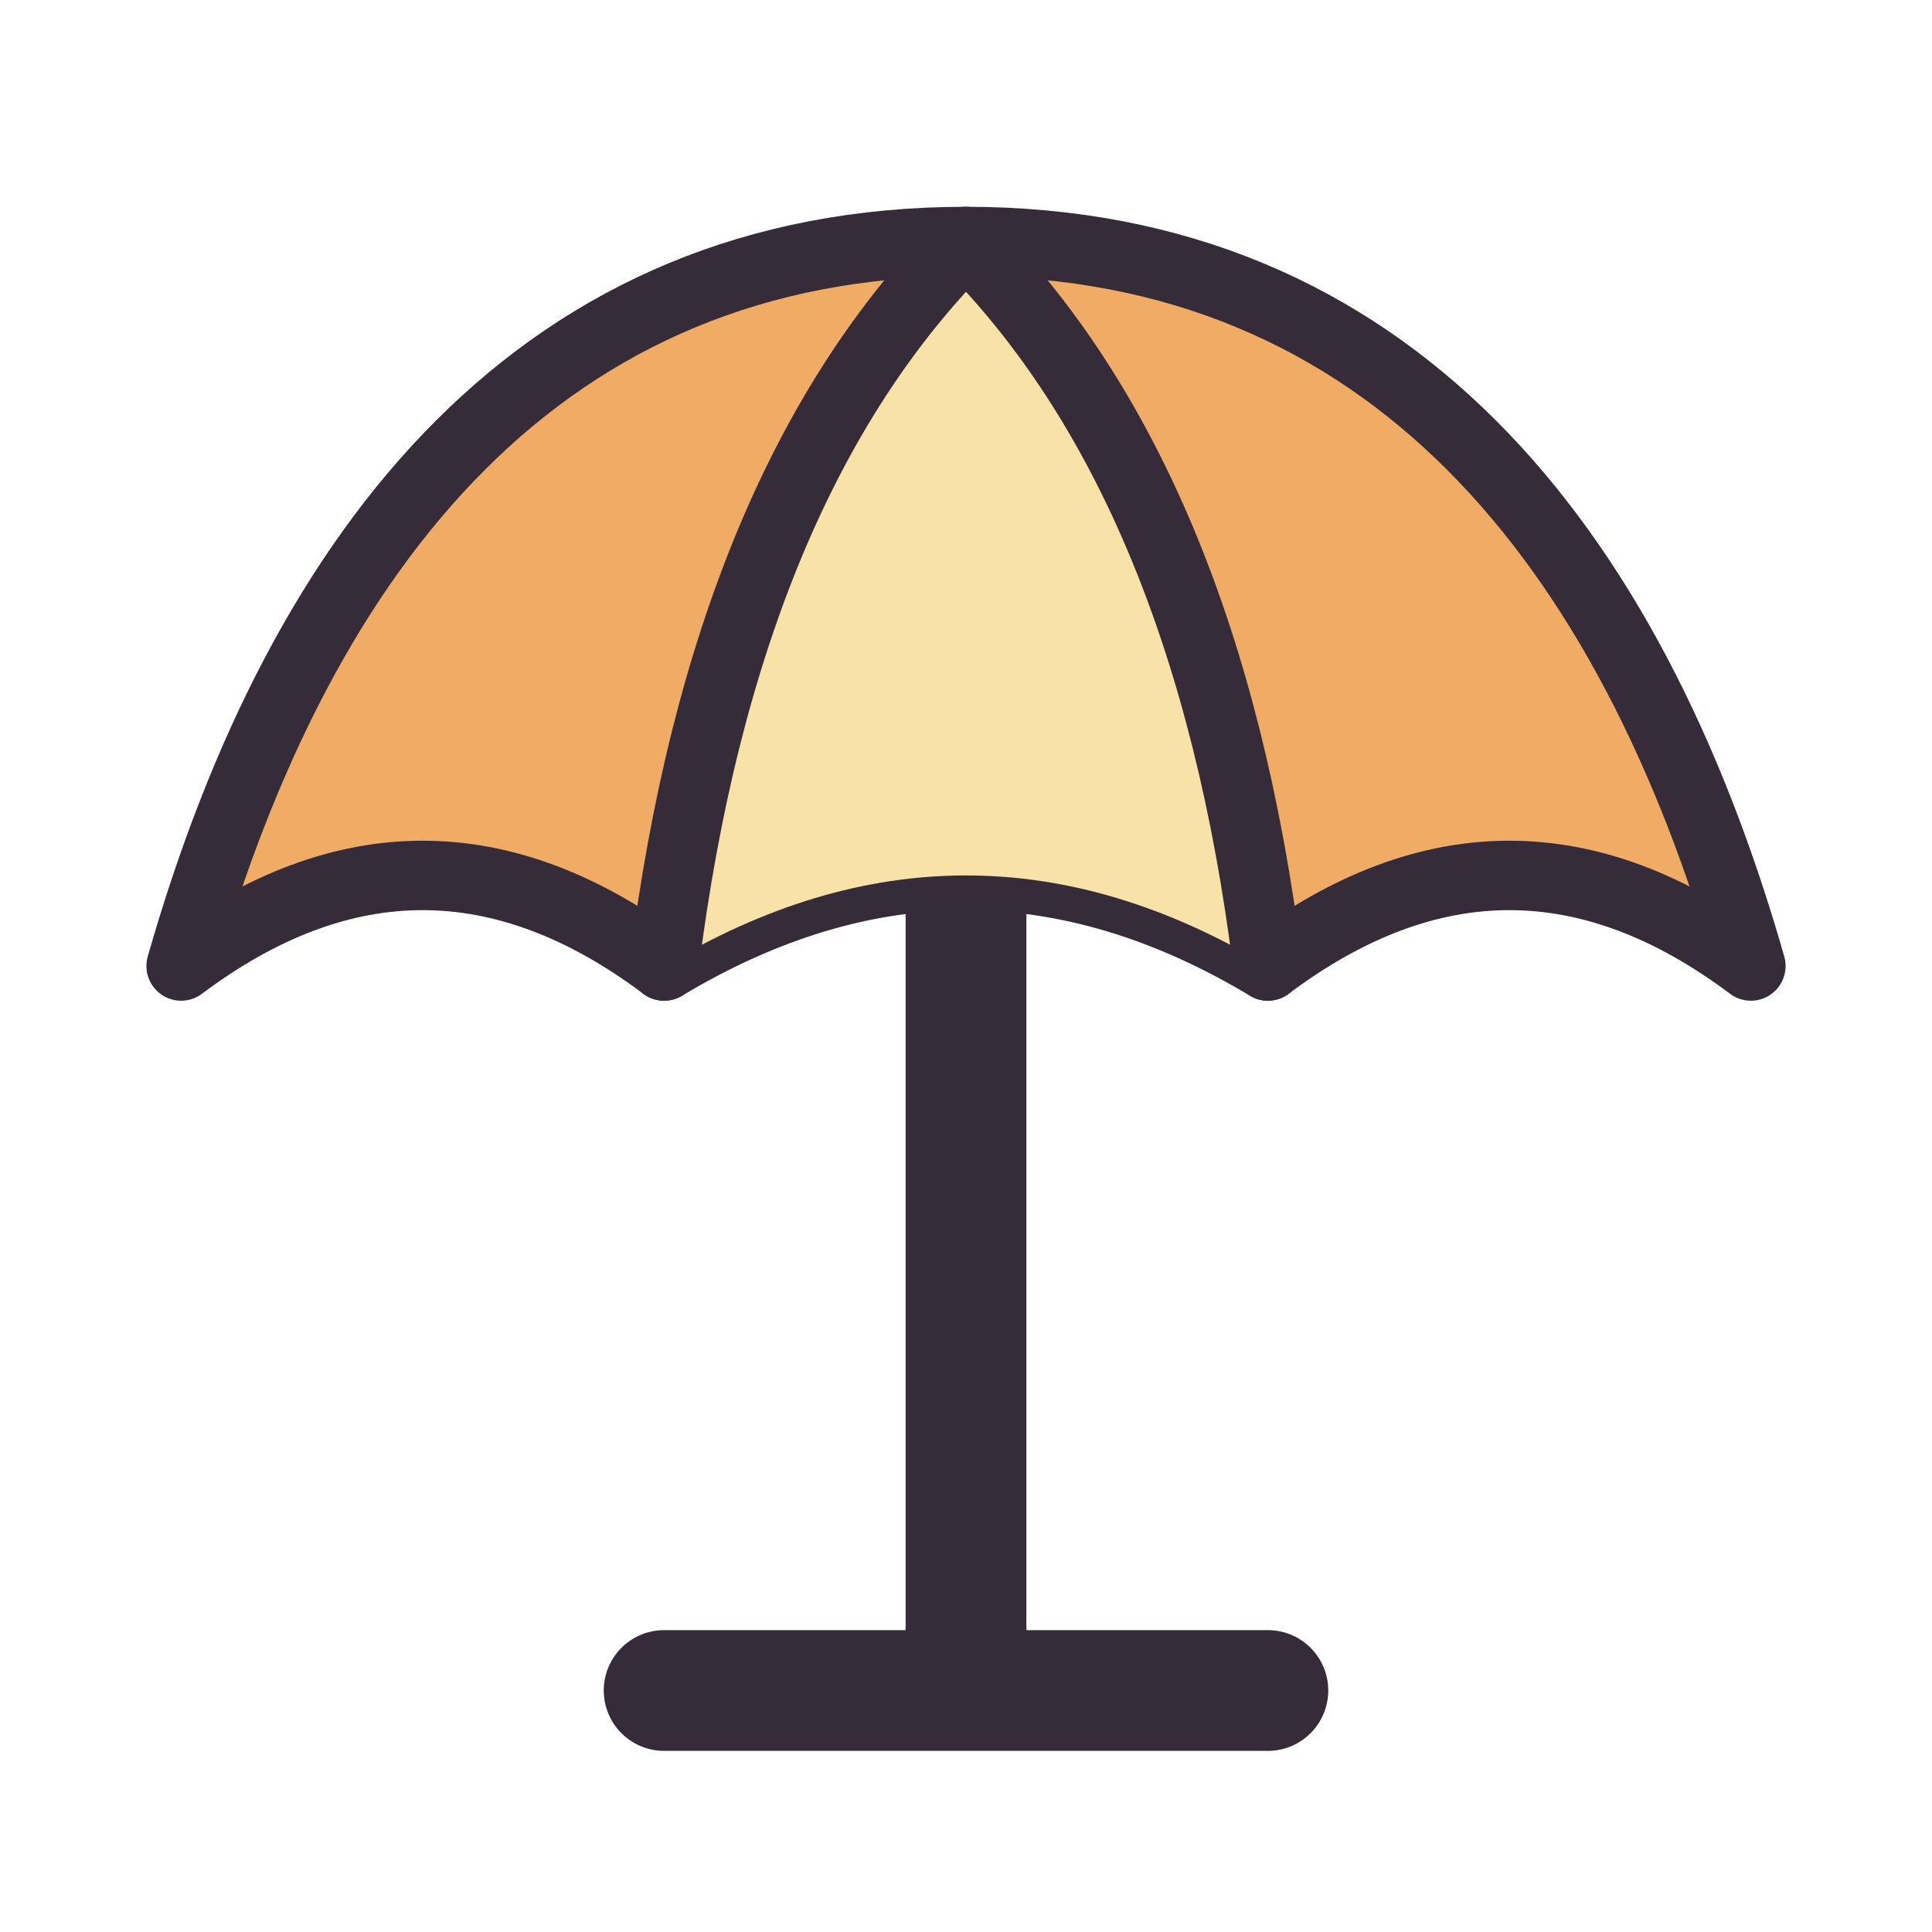
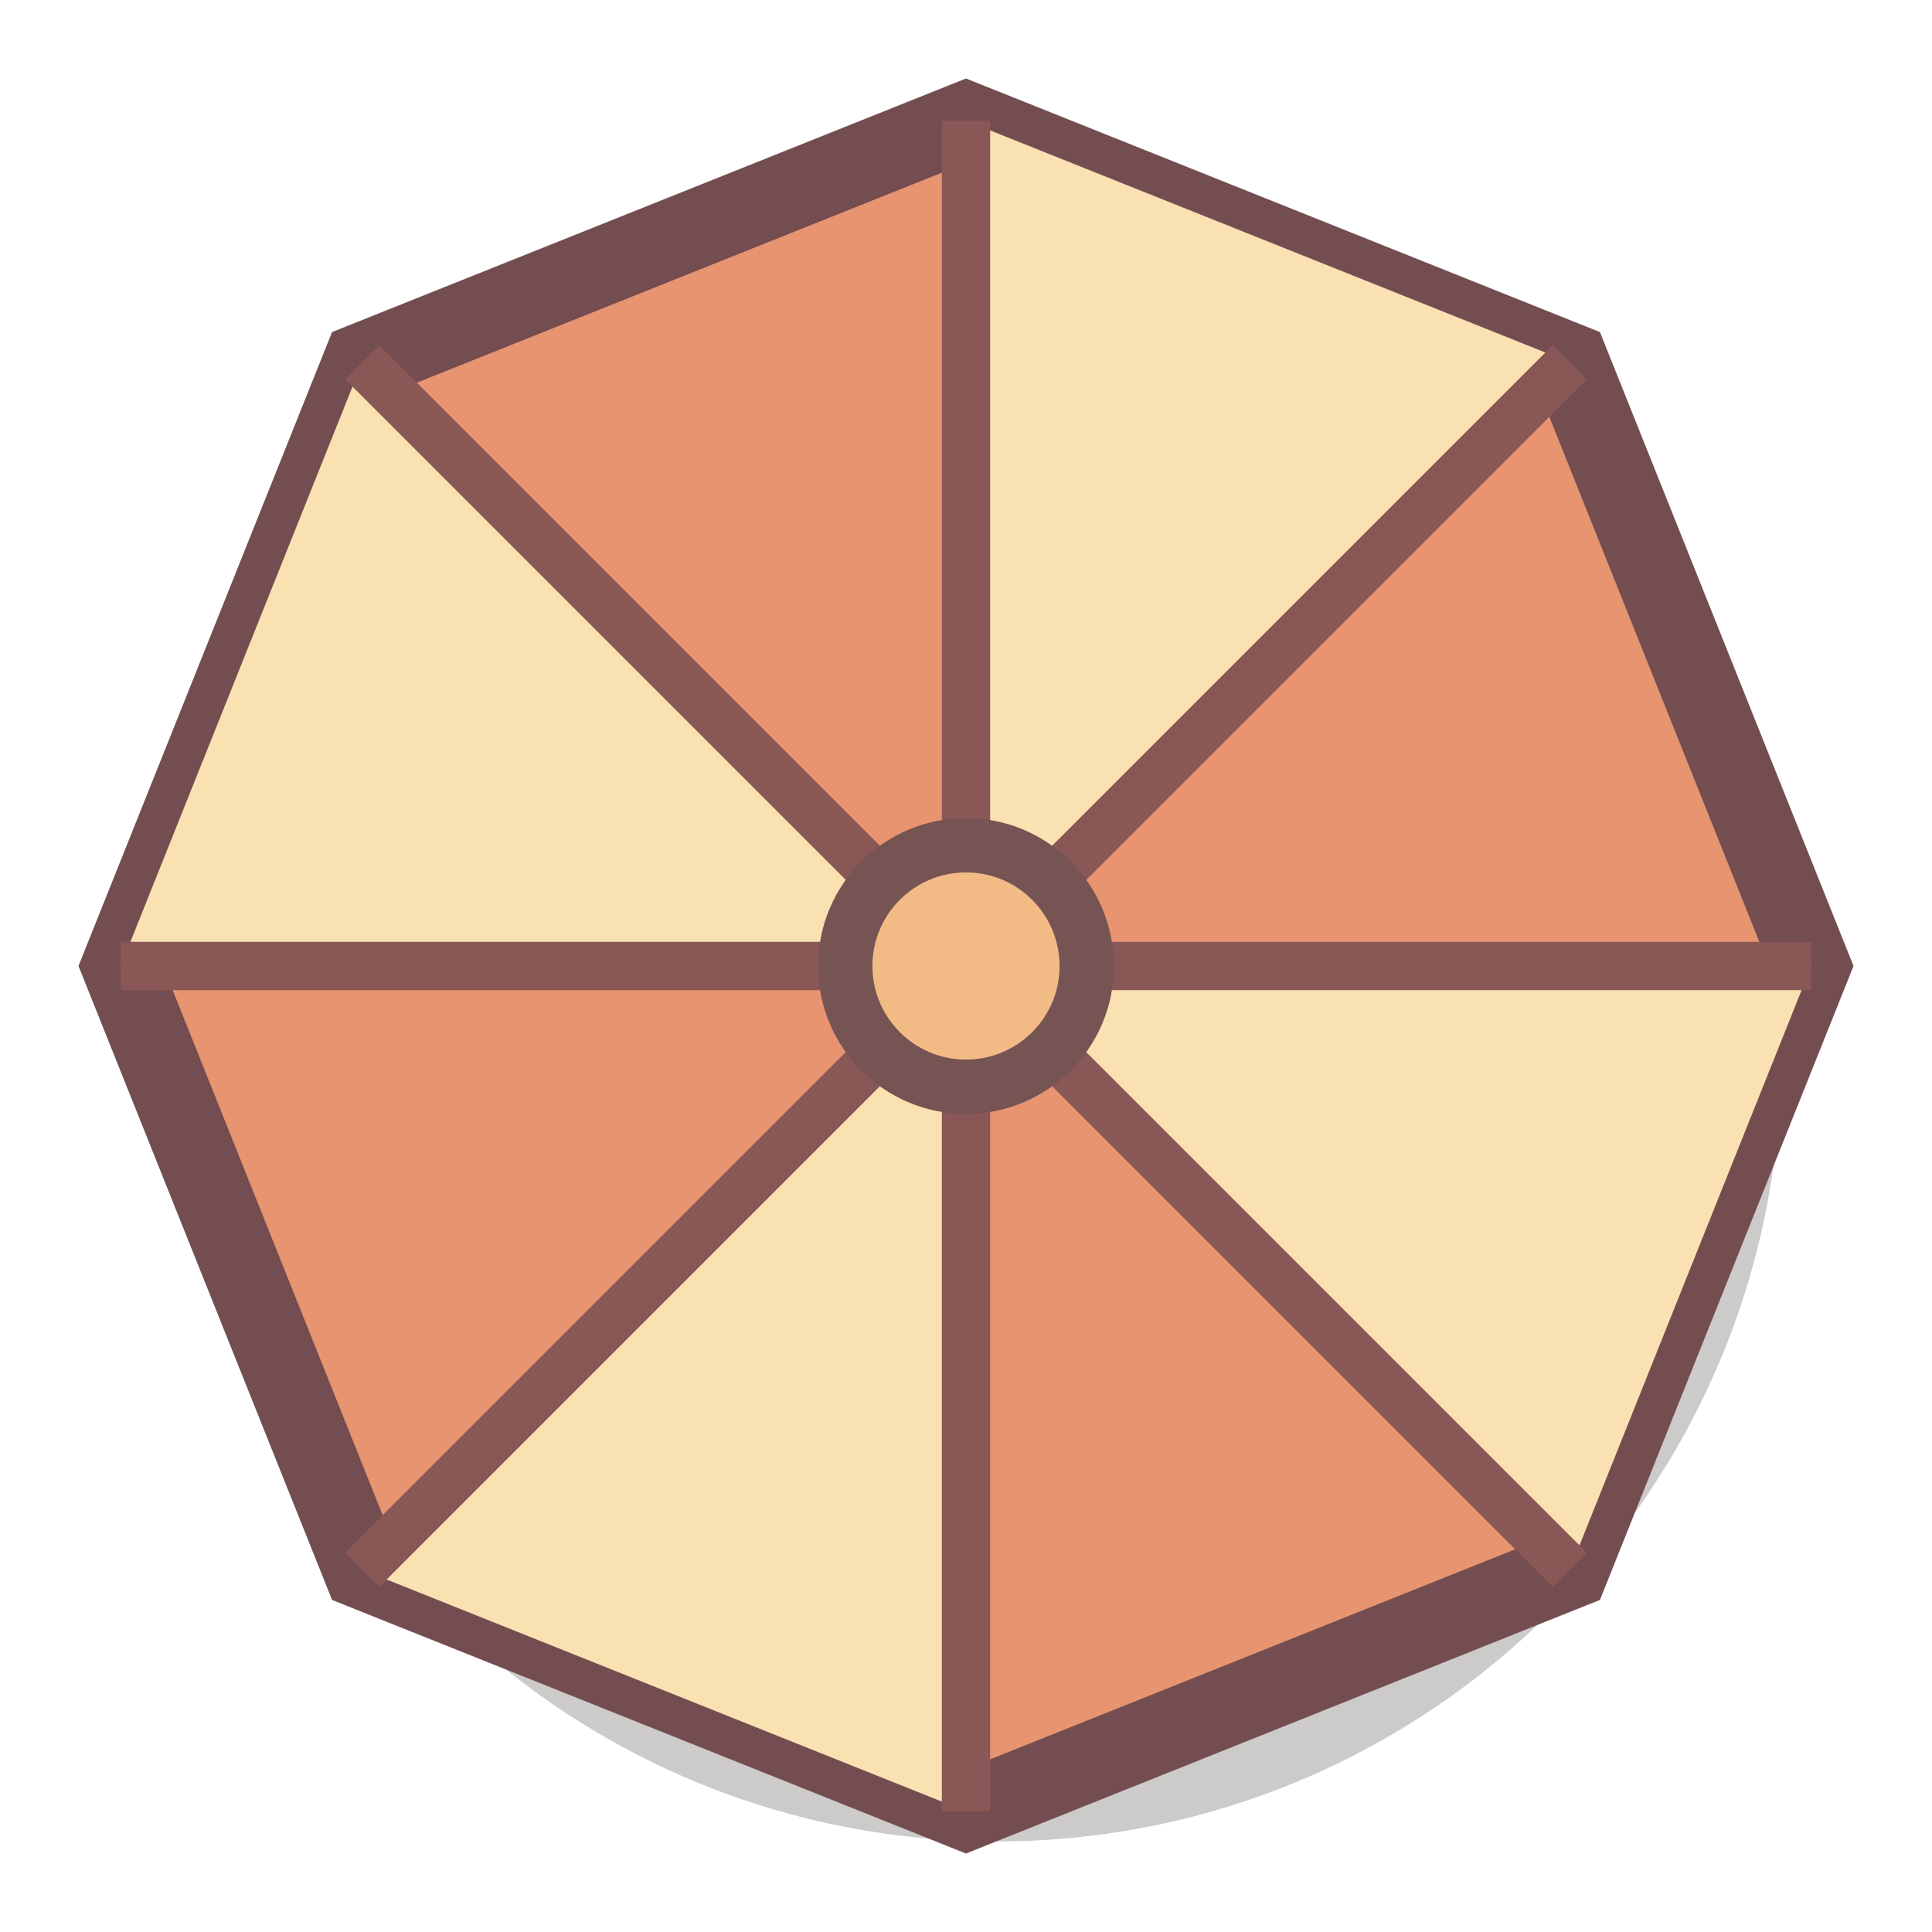
<svg xmlns="http://www.w3.org/2000/svg" viewBox="0 0 32 32">
-   <g stroke="#352b39" stroke-width="1.15" stroke-linecap="round" stroke-linejoin="round">
-     <path d="M16 14v14m-5 0h10" fill="none" stroke-width="2" />
-     <path d="M3 16C5 9 9 4 16 4s11 5 13 12q-4-3-8 0-5-3-10 0-4-3-8 0Z" fill="#f0ab65" />
-     <path d="M16 4q-4 4-5 12 5-3 10 0-1-8-5-12Z" fill="#f9e2a7" stroke="none" />
-     <path d="M16 4q-4 4-5 12m5-12q4 4 5 12" fill="none" />
-   </g>
+   <circle cx="16.5" cy="17.5" r="13" fill="#4b4040" opacity=".28" />
+   <path d="m16 2 10 4 4 10-4 10-10 4-10-4-4-10L6 6Z" fill="#e89470" stroke="#744d51" stroke-width="1.3" />
+   <path d="M16 16 16 2l10 4ZM16 16l14 0-4 10ZM16 16v14L6 26Zm0 0H2L6 6Z" fill="#fae1b1" />
+   <path d="M16 2v28M2 16h28M6 6l20 20m0-20L6 26" stroke="#895756" stroke-width=".8" />
+   <circle cx="16" cy="16" r="2" fill="#f2bb85" stroke="#765453" stroke-width=".9" />
</svg>
